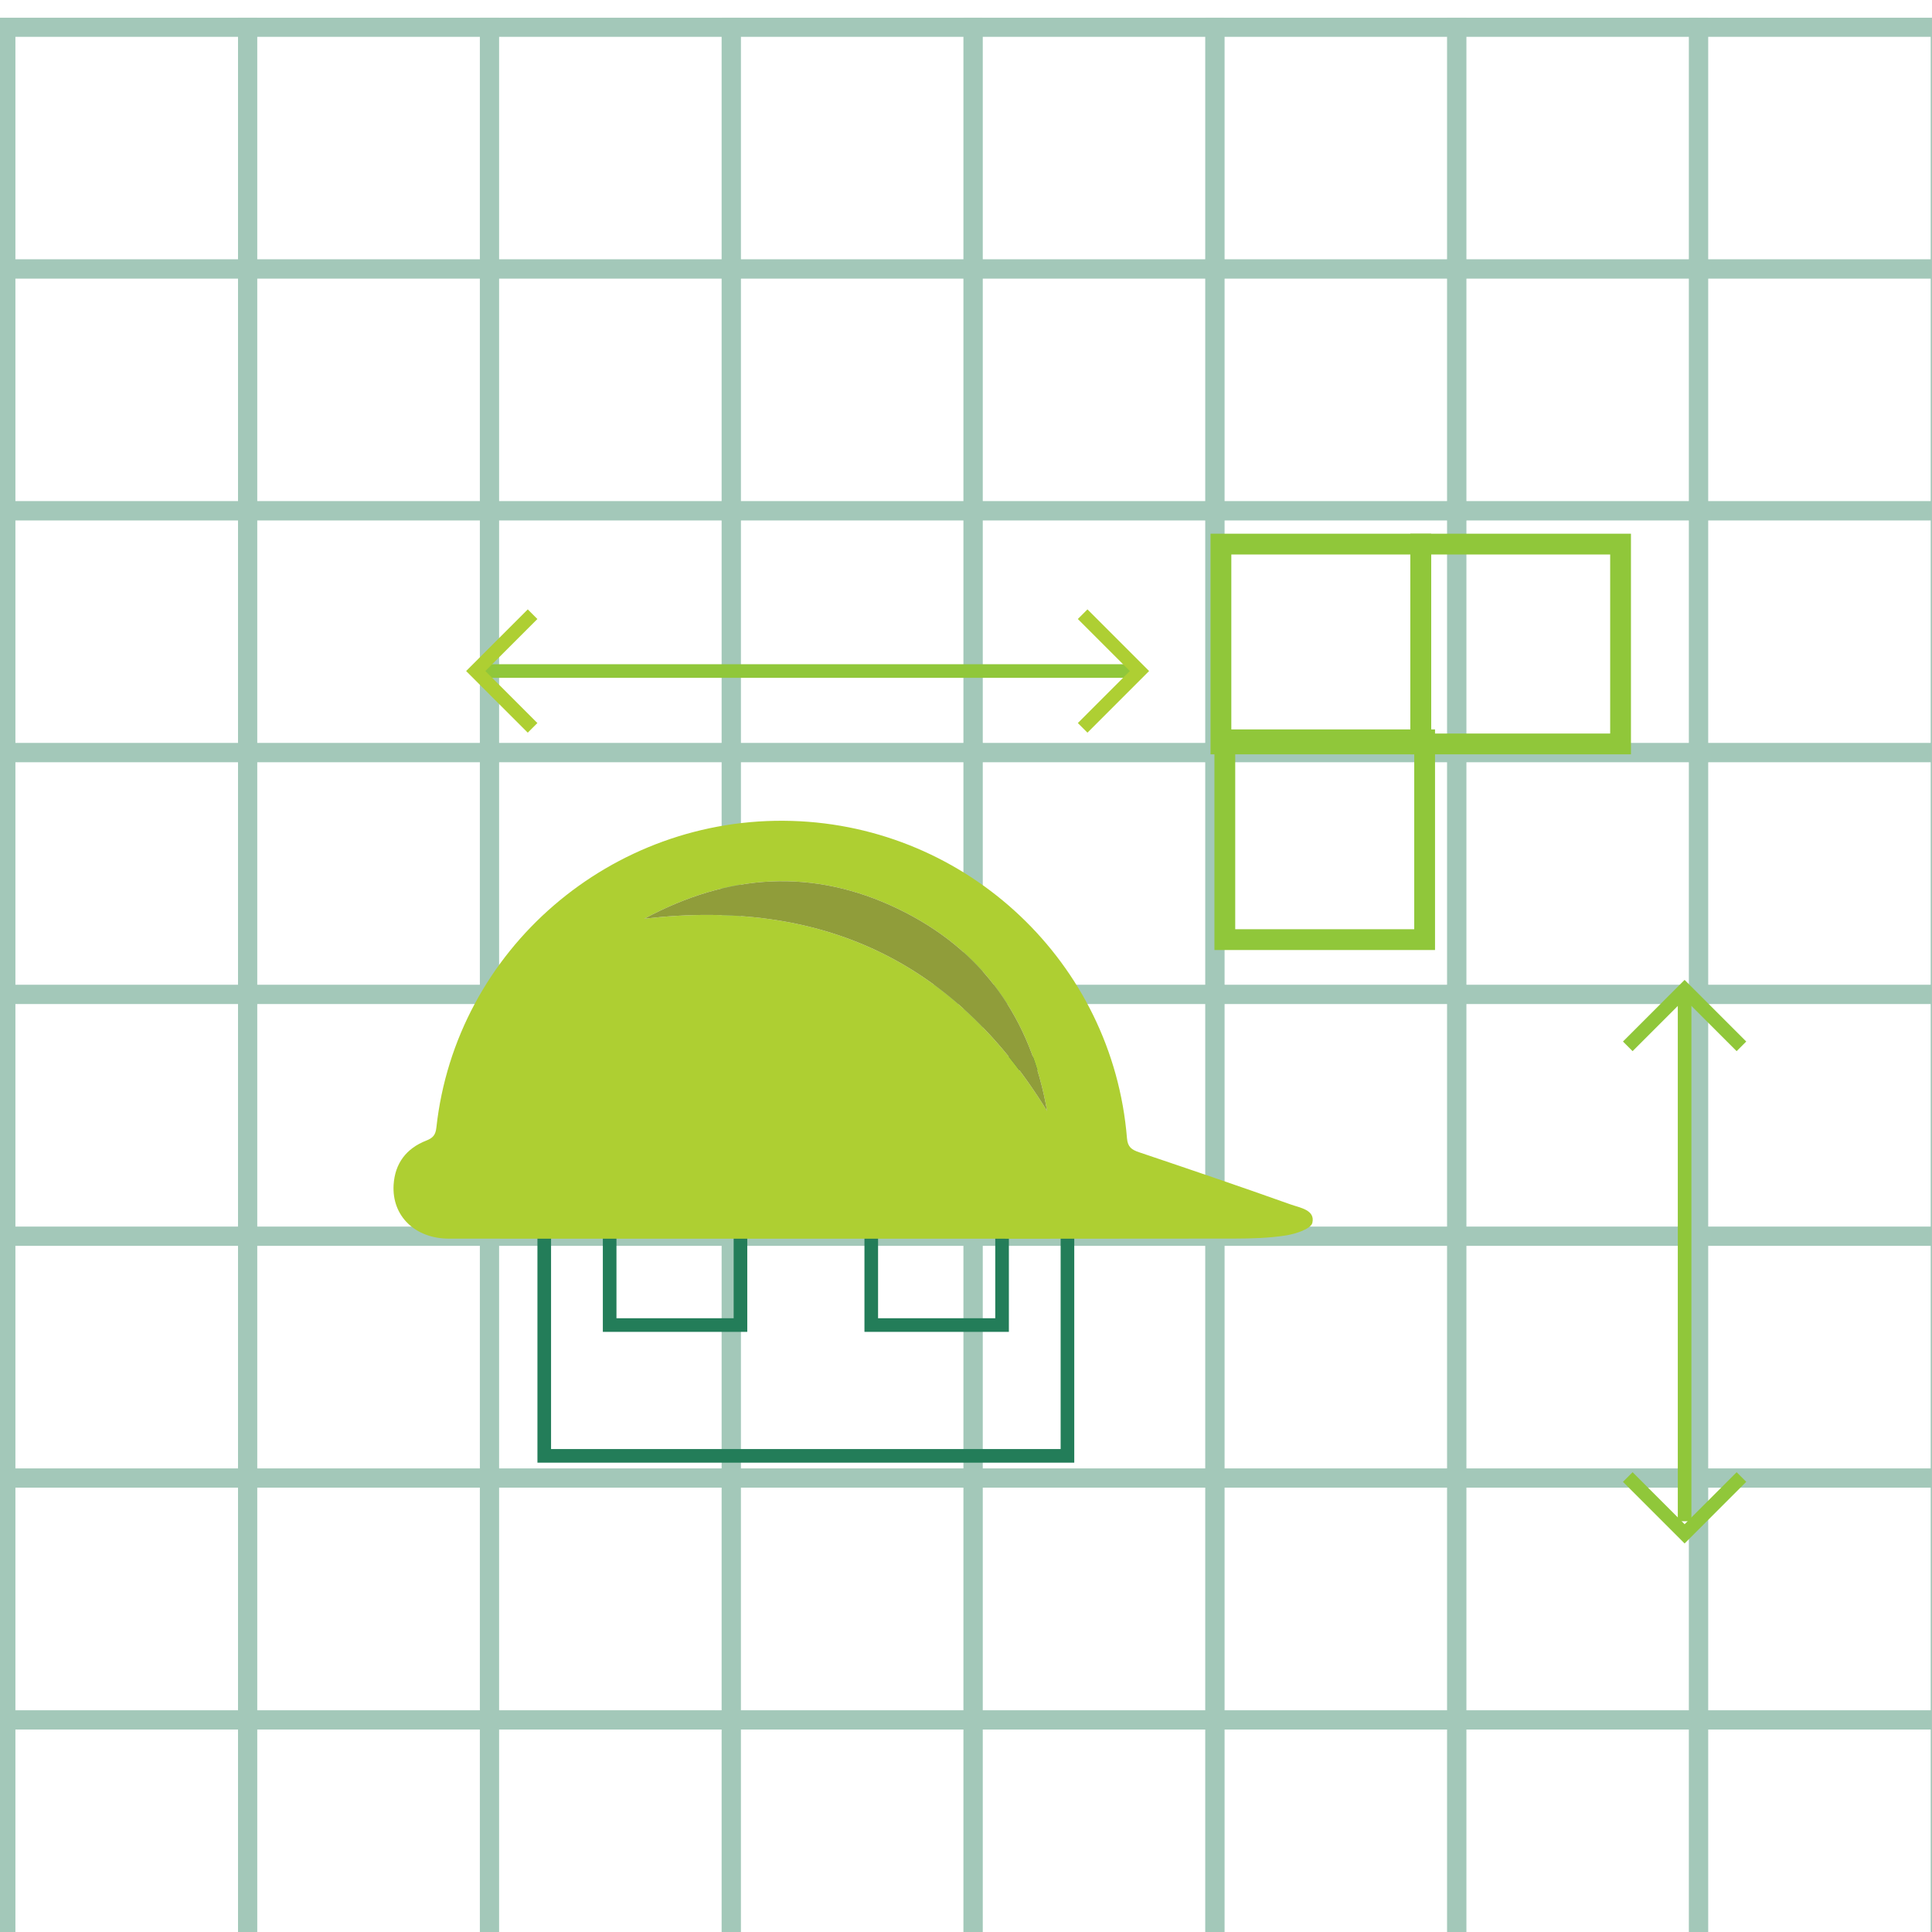
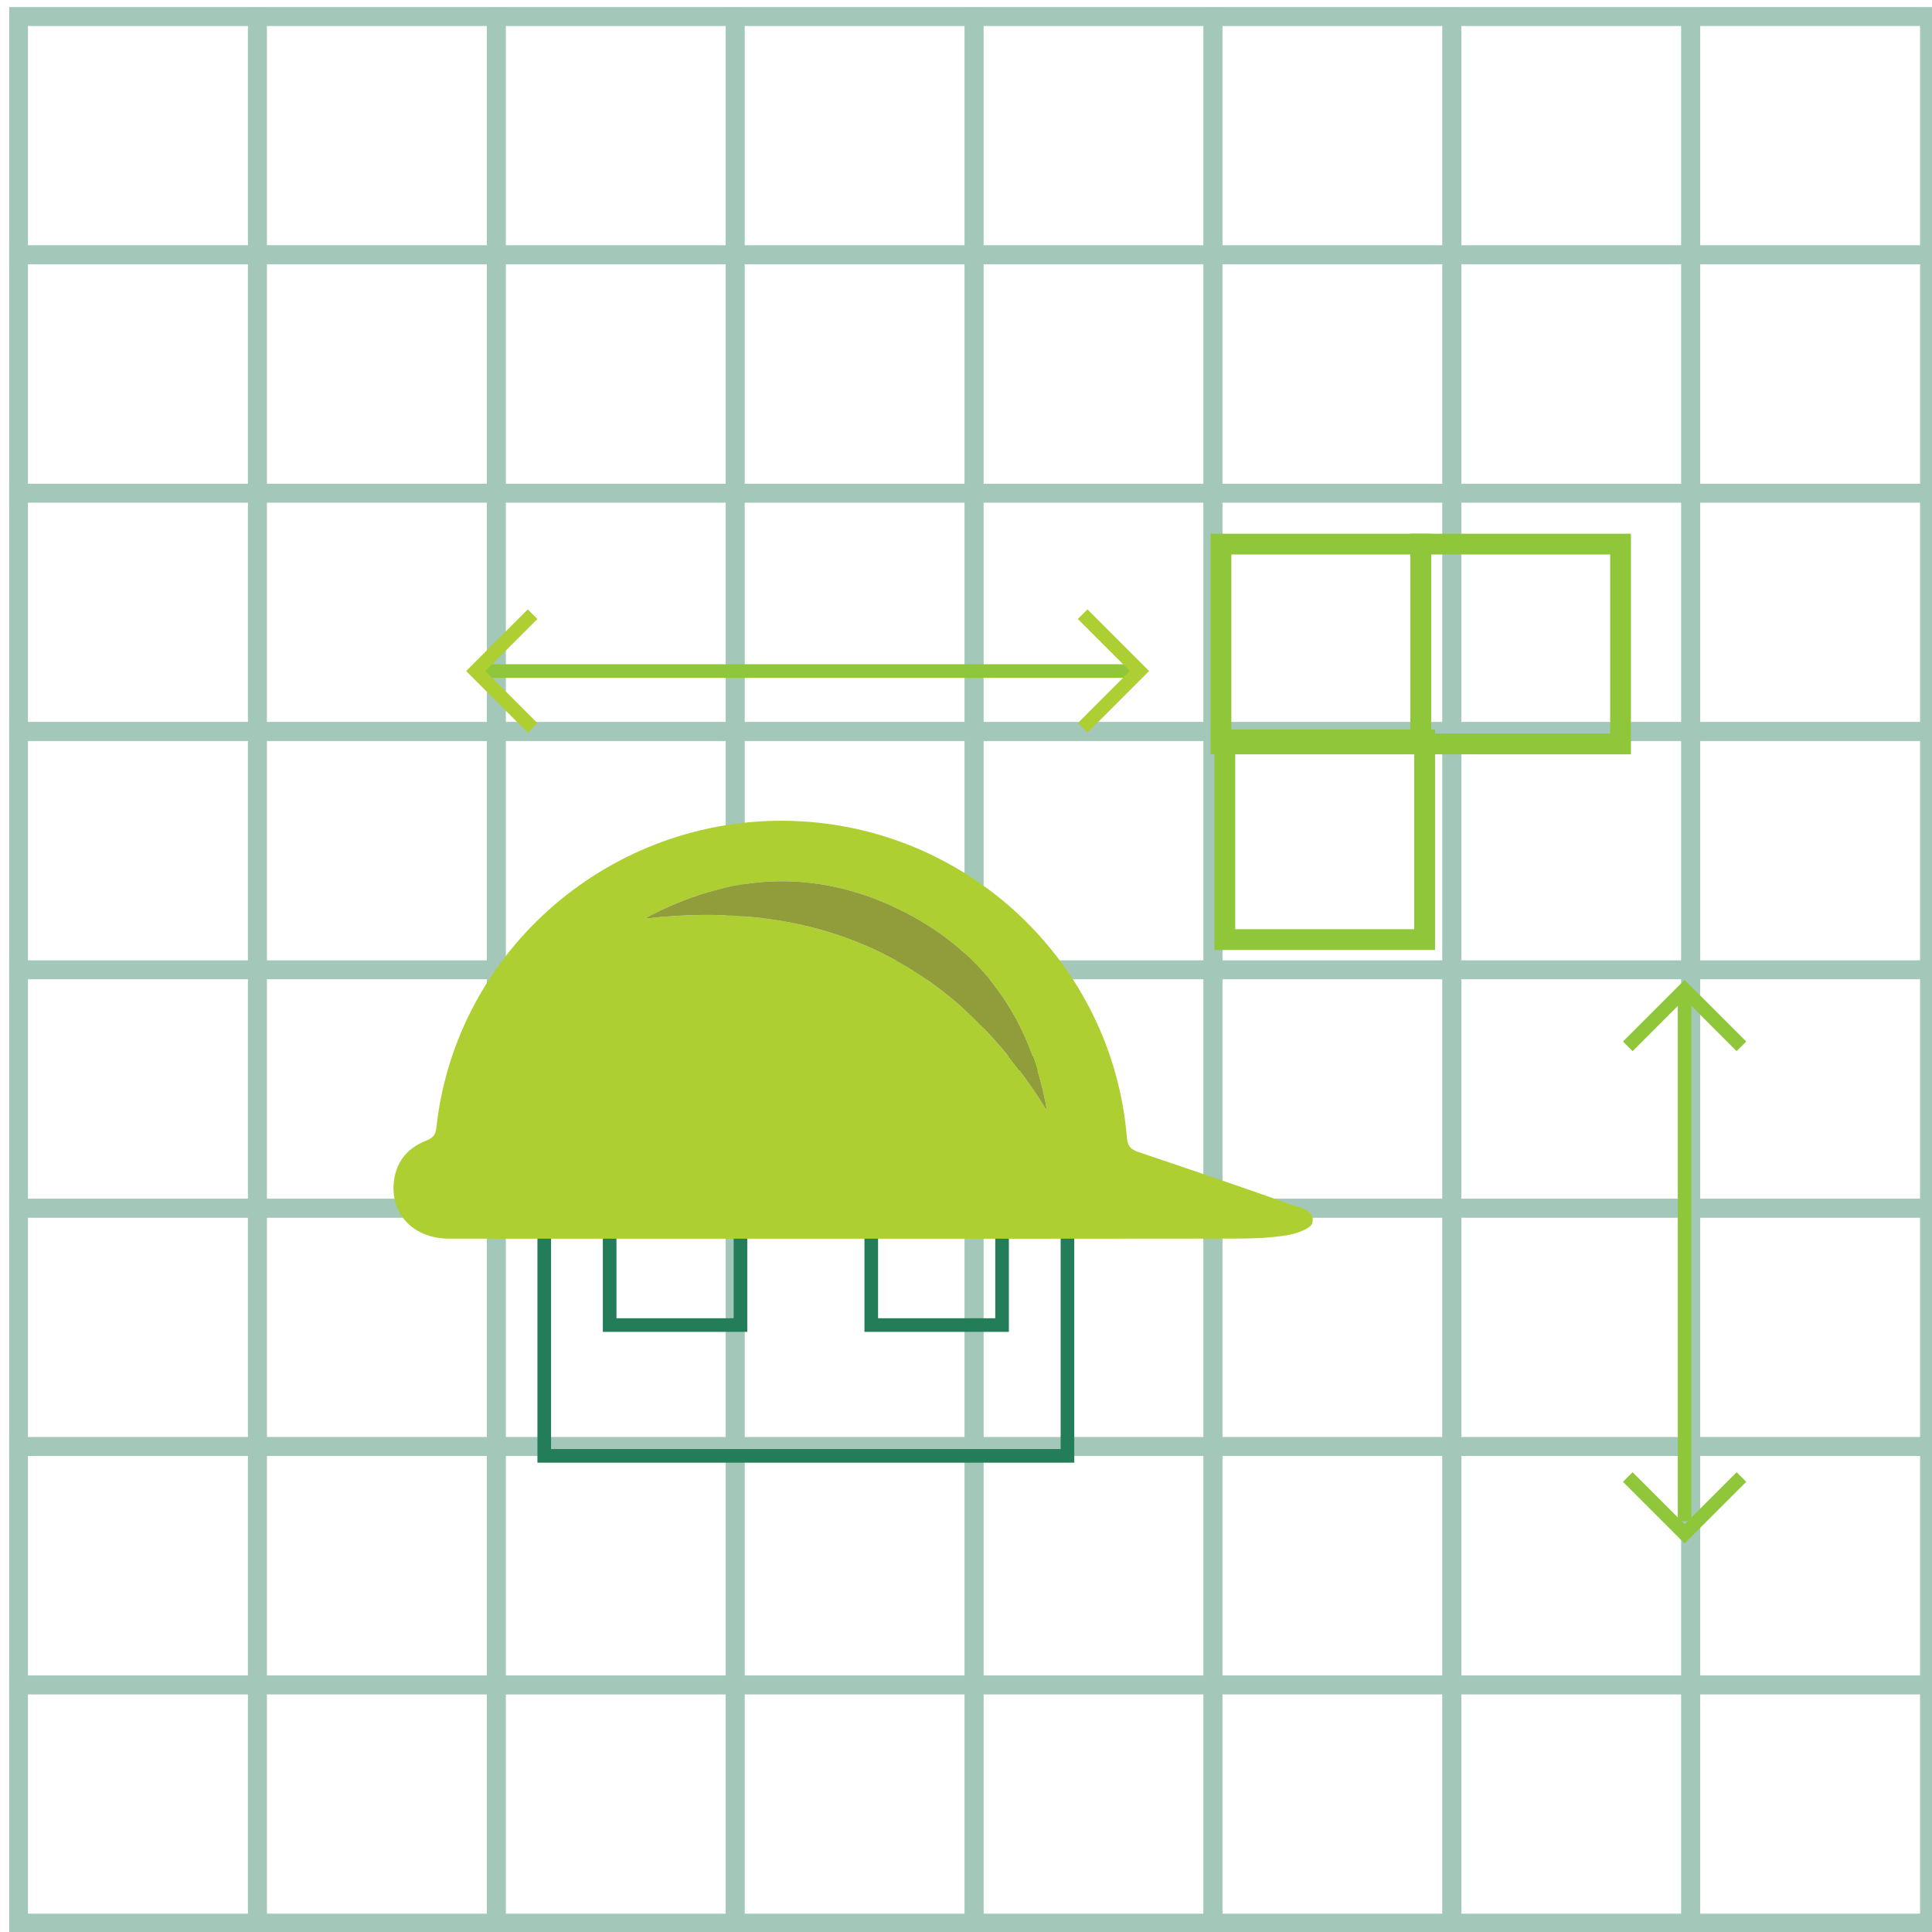
<svg xmlns="http://www.w3.org/2000/svg" id="svg2" version="1.1" xml:space="preserve" width="300" height="300" viewBox="0 0 300 300">
  <defs id="defs6">
    <clipPath clipPathUnits="userSpaceOnUse" id="clipPath16">
      <path d="m 70.265,283.497 c 0,-115.092 93.299,-208.388 208.389,-208.388 l 0,0 c 115.089,0 208.389,93.296 208.389,208.388 l 0,0 c 0,115.09 -93.3,208.389 -208.389,208.39 l 0,0 c -115.09,0 -208.389,-93.3 -208.389,-208.39" id="path18" />
    </clipPath>
    <clipPath clipPathUnits="userSpaceOnUse" id="clipPath24">
      <path d="m -12.362,482.162 613.911,0 0,-410.604 -613.911,0 0,410.604 z" id="path26" />
    </clipPath>
    <clipPath clipPathUnits="userSpaceOnUse" id="clipPath278">
      <path d="m 0,566.93 566.93,0 L 566.93,0 0,0 0,566.93 Z" id="path280" />
    </clipPath>
    <clipPath clipPathUnits="userSpaceOnUse" id="clipPath5626">
      <rect style="opacity:0.235;fill:#aecf32;fill-opacity:1;stroke:#90c73a;stroke-width:2.027;stroke-miterlimit:4;stroke-dasharray:none;stroke-opacity:1" id="rect5628" width="412.989" height="428.78" x="-15.669" y="-488.037" transform="scale(1,-1)" />
    </clipPath>
  </defs>
  <g id="g10" transform="matrix(1.25,0,0,-1.25,0,300)">
-     <g id="g28" transform="matrix(0.5910661,0,0,0.5910661,6.835187,-47.17666)" clip-path="url(#clipPath5626)">
+     <g id="g28" transform="matrix(0.5838671,0,0,0.5825559,8.34619,-41.76319)" clip-path="url(#clipPath5626)">
      <g style="opacity:0.42" id="g30" clip-path="url(#clipPath24)">
        <g id="g32" transform="translate(599.5488,73.5576)">
          <path id="path34" style="fill:none;stroke:#237d59;stroke-width:4;stroke-linecap:butt;stroke-linejoin:miter;stroke-miterlimit:10;stroke-dasharray:none;stroke-opacity:1" d="m 0,0 -609.911,0 0,406.604 L 0,406.604 0,0 Z" />
        </g>
        <path id="path36" style="fill:none;stroke:#237d59;stroke-width:4;stroke-linecap:butt;stroke-linejoin:miter;stroke-miterlimit:10;stroke-dasharray:none;stroke-opacity:1" d="m 40.468,429.336 -50.83,0 0,50.826 50.83,0 0,-50.826 z" />
        <path id="path38" style="fill:none;stroke:#237d59;stroke-width:4;stroke-linecap:butt;stroke-linejoin:miter;stroke-miterlimit:10;stroke-dasharray:none;stroke-opacity:1" d="m 40.468,378.51 -50.83,0 0,50.827 50.83,0 0,-50.827 z" />
        <path id="path40" style="fill:none;stroke:#237d59;stroke-width:4;stroke-linecap:butt;stroke-linejoin:miter;stroke-miterlimit:10;stroke-dasharray:none;stroke-opacity:1" d="m 40.468,327.687 -50.83,0 0,50.823 50.83,0 0,-50.823 z" />
        <path id="path42" style="fill:none;stroke:#237d59;stroke-width:4;stroke-linecap:butt;stroke-linejoin:miter;stroke-miterlimit:10;stroke-dasharray:none;stroke-opacity:1" d="m 40.468,276.861 -50.83,0 0,50.826 50.83,0 0,-50.826 z" />
        <path id="path44" style="fill:none;stroke:#237d59;stroke-width:4;stroke-linecap:butt;stroke-linejoin:miter;stroke-miterlimit:10;stroke-dasharray:none;stroke-opacity:1" d="m 40.468,226.034 -50.83,0 0,50.827 50.83,0 0,-50.827 z" />
        <path id="path46" style="fill:none;stroke:#237d59;stroke-width:4;stroke-linecap:butt;stroke-linejoin:miter;stroke-miterlimit:10;stroke-dasharray:none;stroke-opacity:1" d="m 40.468,175.209 -50.83,0 0,50.825 50.83,0 0,-50.825 z" />
        <path id="path48" style="fill:none;stroke:#237d59;stroke-width:4;stroke-linecap:butt;stroke-linejoin:miter;stroke-miterlimit:10;stroke-dasharray:none;stroke-opacity:1" d="m 40.468,124.383 -50.83,0 0,50.826 50.83,0 0,-50.826 z" />
        <path id="path50" style="fill:none;stroke:#237d59;stroke-width:4;stroke-linecap:butt;stroke-linejoin:miter;stroke-miterlimit:10;stroke-dasharray:none;stroke-opacity:1" d="m 40.468,73.558 -50.83,0 0,50.825 50.83,0 0,-50.825 z" />
        <path id="path52" style="fill:none;stroke:#237d59;stroke-width:4;stroke-linecap:butt;stroke-linejoin:miter;stroke-miterlimit:10;stroke-dasharray:none;stroke-opacity:1" d="m 91.293,429.336 -50.825,0 0,50.826 50.825,0 0,-50.826 z" />
        <path id="path54" style="fill:none;stroke:#237d59;stroke-width:4;stroke-linecap:butt;stroke-linejoin:miter;stroke-miterlimit:10;stroke-dasharray:none;stroke-opacity:1" d="m 142.116,429.336 -50.823,0 0,50.826 50.823,0 0,-50.826 z" />
        <path id="path56" style="fill:none;stroke:#237d59;stroke-width:4;stroke-linecap:butt;stroke-linejoin:miter;stroke-miterlimit:10;stroke-dasharray:none;stroke-opacity:1" d="m 192.942,429.336 -50.826,0 0,50.826 50.826,0 0,-50.826 z" />
        <path id="path58" style="fill:none;stroke:#237d59;stroke-width:4;stroke-linecap:butt;stroke-linejoin:miter;stroke-miterlimit:10;stroke-dasharray:none;stroke-opacity:1" d="m 243.767,429.336 -50.824,0 0,50.826 50.824,0 0,-50.826 z" />
        <path id="path60" style="fill:none;stroke:#237d59;stroke-width:4;stroke-linecap:butt;stroke-linejoin:miter;stroke-miterlimit:10;stroke-dasharray:none;stroke-opacity:1" d="m 294.596,429.336 -50.829,0 0,50.826 50.829,0 0,-50.826 z" />
        <g id="g62" transform="translate(345.4189,480.1616)">
          <path id="path64" style="fill:none;stroke:#237d59;stroke-width:4;stroke-linecap:butt;stroke-linejoin:miter;stroke-miterlimit:10;stroke-dasharray:none;stroke-opacity:1" d="m 0,0 0,-50.825 -50.823,0 0,50.825 L 0,0 Z" />
        </g>
        <path id="path66" style="fill:none;stroke:#237d59;stroke-width:4;stroke-linecap:butt;stroke-linejoin:miter;stroke-miterlimit:10;stroke-dasharray:none;stroke-opacity:1" d="m 396.247,429.336 -50.828,0 0,50.825 50.828,0 0,-50.825 z" />
        <path id="path68" style="fill:none;stroke:#237d59;stroke-width:4;stroke-linecap:butt;stroke-linejoin:miter;stroke-miterlimit:10;stroke-dasharray:none;stroke-opacity:1" d="m 447.074,429.336 -50.827,0 0,50.825 50.827,0 0,-50.825 z" />
        <path id="path70" style="fill:none;stroke:#237d59;stroke-width:4;stroke-linecap:butt;stroke-linejoin:miter;stroke-miterlimit:10;stroke-dasharray:none;stroke-opacity:1" d="m 497.896,429.336 -50.821,0 0,50.825 50.821,0 0,-50.825 z" />
        <path id="path72" style="fill:none;stroke:#237d59;stroke-width:4;stroke-linecap:butt;stroke-linejoin:miter;stroke-miterlimit:10;stroke-dasharray:none;stroke-opacity:1" d="m 548.729,429.336 -50.833,0 0,50.825 50.833,0 0,-50.825 z" />
        <path id="path74" style="fill:none;stroke:#237d59;stroke-width:4;stroke-linecap:butt;stroke-linejoin:miter;stroke-miterlimit:10;stroke-dasharray:none;stroke-opacity:1" d="m 599.549,429.336 -50.82,0 0,50.825 50.82,0 0,-50.825 z" />
        <path id="path76" style="fill:none;stroke:#237d59;stroke-width:4;stroke-linecap:butt;stroke-linejoin:miter;stroke-miterlimit:10;stroke-dasharray:none;stroke-opacity:1" d="m 91.293,378.51 -50.825,0 0,50.827 50.825,0 0,-50.827 z" />
        <g id="g78" transform="translate(142.1162,429.3364)">
          <path id="path80" style="fill:none;stroke:#237d59;stroke-width:4;stroke-linecap:butt;stroke-linejoin:miter;stroke-miterlimit:10;stroke-dasharray:none;stroke-opacity:1" d="m 0,0 0,-50.827 -50.823,0 0,50.827 L 0,0 Z" />
        </g>
        <path id="path82" style="fill:none;stroke:#237d59;stroke-width:4;stroke-linecap:butt;stroke-linejoin:miter;stroke-miterlimit:10;stroke-dasharray:none;stroke-opacity:1" d="m 192.942,378.509 -50.826,0 0,50.827 50.826,0 0,-50.827 z" />
        <path id="path84" style="fill:none;stroke:#237d59;stroke-width:4;stroke-linecap:butt;stroke-linejoin:miter;stroke-miterlimit:10;stroke-dasharray:none;stroke-opacity:1" d="m 243.767,378.509 -50.824,0 0,50.827 50.824,0 0,-50.827 z" />
        <path id="path86" style="fill:none;stroke:#237d59;stroke-width:4;stroke-linecap:butt;stroke-linejoin:miter;stroke-miterlimit:10;stroke-dasharray:none;stroke-opacity:1" d="m 294.596,378.509 -50.829,0 0,50.827 50.829,0 0,-50.827 z" />
        <path id="path88" style="fill:none;stroke:#237d59;stroke-width:4;stroke-linecap:butt;stroke-linejoin:miter;stroke-miterlimit:10;stroke-dasharray:none;stroke-opacity:1" d="m 345.419,378.509 -50.823,0 0,50.827 50.823,0 0,-50.827 z" />
        <path id="path90" style="fill:none;stroke:#237d59;stroke-width:4;stroke-linecap:butt;stroke-linejoin:miter;stroke-miterlimit:10;stroke-dasharray:none;stroke-opacity:1" d="m 396.247,378.509 -50.828,0 0,50.827 50.828,0 0,-50.827 z" />
        <path id="path92" style="fill:none;stroke:#237d59;stroke-width:4;stroke-linecap:butt;stroke-linejoin:miter;stroke-miterlimit:10;stroke-dasharray:none;stroke-opacity:1" d="m 447.074,378.509 -50.827,0 0,50.827 50.827,0 0,-50.827 z" />
        <path id="path94" style="fill:none;stroke:#237d59;stroke-width:4;stroke-linecap:butt;stroke-linejoin:miter;stroke-miterlimit:10;stroke-dasharray:none;stroke-opacity:1" d="m 497.896,378.509 -50.821,0 0,50.827 50.821,0 0,-50.827 z" />
        <path id="path96" style="fill:none;stroke:#237d59;stroke-width:4;stroke-linecap:butt;stroke-linejoin:miter;stroke-miterlimit:10;stroke-dasharray:none;stroke-opacity:1" d="m 548.729,378.509 -50.833,0 0,50.827 50.833,0 0,-50.827 z" />
        <path id="path98" style="fill:none;stroke:#237d59;stroke-width:4;stroke-linecap:butt;stroke-linejoin:miter;stroke-miterlimit:10;stroke-dasharray:none;stroke-opacity:1" d="m 599.549,378.509 -50.82,0 0,50.827 50.82,0 0,-50.827 z" />
        <path id="path100" style="fill:none;stroke:#237d59;stroke-width:4;stroke-linecap:butt;stroke-linejoin:miter;stroke-miterlimit:10;stroke-dasharray:none;stroke-opacity:1" d="m 91.293,327.687 -50.825,0 0,50.823 50.825,0 0,-50.823 z" />
        <g id="g102" transform="translate(142.1162,378.5093)">
          <path id="path104" style="fill:none;stroke:#237d59;stroke-width:4;stroke-linecap:butt;stroke-linejoin:miter;stroke-miterlimit:10;stroke-dasharray:none;stroke-opacity:1" d="m 0,0 0,-50.822 -50.823,0 0,50.822 L 0,0 Z" />
        </g>
        <path id="path106" style="fill:none;stroke:#237d59;stroke-width:4;stroke-linecap:butt;stroke-linejoin:miter;stroke-miterlimit:10;stroke-dasharray:none;stroke-opacity:1" d="m 192.942,327.687 -50.826,0 0,50.822 50.826,0 0,-50.822 z" />
        <path id="path108" style="fill:none;stroke:#237d59;stroke-width:4;stroke-linecap:butt;stroke-linejoin:miter;stroke-miterlimit:10;stroke-dasharray:none;stroke-opacity:1" d="m 243.767,327.687 -50.824,0 0,50.822 50.824,0 0,-50.822 z" />
        <path id="path110" style="fill:none;stroke:#237d59;stroke-width:4;stroke-linecap:butt;stroke-linejoin:miter;stroke-miterlimit:10;stroke-dasharray:none;stroke-opacity:1" d="m 294.596,327.687 -50.829,0 0,50.822 50.829,0 0,-50.822 z" />
        <path id="path112" style="fill:none;stroke:#237d59;stroke-width:4;stroke-linecap:butt;stroke-linejoin:miter;stroke-miterlimit:10;stroke-dasharray:none;stroke-opacity:1" d="m 345.419,327.687 -50.823,0 0,50.822 50.823,0 0,-50.822 z" />
        <path id="path114" style="fill:none;stroke:#237d59;stroke-width:4;stroke-linecap:butt;stroke-linejoin:miter;stroke-miterlimit:10;stroke-dasharray:none;stroke-opacity:1" d="m 396.247,327.687 -50.828,0 0,50.822 50.828,0 0,-50.822 z" />
        <path id="path116" style="fill:none;stroke:#237d59;stroke-width:4;stroke-linecap:butt;stroke-linejoin:miter;stroke-miterlimit:10;stroke-dasharray:none;stroke-opacity:1" d="m 447.074,327.687 -50.827,0 0,50.822 50.827,0 0,-50.822 z" />
        <path id="path118" style="fill:none;stroke:#237d59;stroke-width:4;stroke-linecap:butt;stroke-linejoin:miter;stroke-miterlimit:10;stroke-dasharray:none;stroke-opacity:1" d="m 497.896,327.687 -50.821,0 0,50.822 50.821,0 0,-50.822 z" />
        <path id="path120" style="fill:none;stroke:#237d59;stroke-width:4;stroke-linecap:butt;stroke-linejoin:miter;stroke-miterlimit:10;stroke-dasharray:none;stroke-opacity:1" d="m 548.729,327.687 -50.833,0 0,50.822 50.833,0 0,-50.822 z" />
        <path id="path122" style="fill:none;stroke:#237d59;stroke-width:4;stroke-linecap:butt;stroke-linejoin:miter;stroke-miterlimit:10;stroke-dasharray:none;stroke-opacity:1" d="m 599.549,327.687 -50.82,0 0,50.822 50.82,0 0,-50.822 z" />
        <path id="path124" style="fill:none;stroke:#237d59;stroke-width:4;stroke-linecap:butt;stroke-linejoin:miter;stroke-miterlimit:10;stroke-dasharray:none;stroke-opacity:1" d="m 91.293,276.861 -50.825,0 0,50.826 50.825,0 0,-50.826 z" />
        <path id="path126" style="fill:none;stroke:#237d59;stroke-width:4;stroke-linecap:butt;stroke-linejoin:miter;stroke-miterlimit:10;stroke-dasharray:none;stroke-opacity:1" d="m 142.116,276.861 -50.823,0 0,50.826 50.823,0 0,-50.826 z" />
        <path id="path128" style="fill:none;stroke:#237d59;stroke-width:4;stroke-linecap:butt;stroke-linejoin:miter;stroke-miterlimit:10;stroke-dasharray:none;stroke-opacity:1" d="m 192.942,276.861 -50.826,0 0,50.826 50.826,0 0,-50.826 z" />
        <path id="path130" style="fill:none;stroke:#237d59;stroke-width:4;stroke-linecap:butt;stroke-linejoin:miter;stroke-miterlimit:10;stroke-dasharray:none;stroke-opacity:1" d="m 243.767,276.861 -50.824,0 0,50.826 50.824,0 0,-50.826 z" />
        <path id="path132" style="fill:none;stroke:#237d59;stroke-width:4;stroke-linecap:butt;stroke-linejoin:miter;stroke-miterlimit:10;stroke-dasharray:none;stroke-opacity:1" d="m 294.596,276.861 -50.829,0 0,50.826 50.829,0 0,-50.826 z" />
        <path id="path134" style="fill:none;stroke:#237d59;stroke-width:4;stroke-linecap:butt;stroke-linejoin:miter;stroke-miterlimit:10;stroke-dasharray:none;stroke-opacity:1" d="m 345.419,276.861 -50.823,0 0,50.826 50.823,0 0,-50.826 z" />
        <path id="path136" style="fill:none;stroke:#237d59;stroke-width:4;stroke-linecap:butt;stroke-linejoin:miter;stroke-miterlimit:10;stroke-dasharray:none;stroke-opacity:1" d="m 396.247,276.861 -50.828,0 0,50.826 50.828,0 0,-50.826 z" />
        <path id="path138" style="fill:none;stroke:#237d59;stroke-width:4;stroke-linecap:butt;stroke-linejoin:miter;stroke-miterlimit:10;stroke-dasharray:none;stroke-opacity:1" d="m 447.074,276.861 -50.827,0 0,50.826 50.827,0 0,-50.826 z" />
        <path id="path140" style="fill:none;stroke:#237d59;stroke-width:4;stroke-linecap:butt;stroke-linejoin:miter;stroke-miterlimit:10;stroke-dasharray:none;stroke-opacity:1" d="m 497.896,276.861 -50.821,0 0,50.826 50.821,0 0,-50.826 z" />
        <path id="path142" style="fill:none;stroke:#237d59;stroke-width:4;stroke-linecap:butt;stroke-linejoin:miter;stroke-miterlimit:10;stroke-dasharray:none;stroke-opacity:1" d="m 548.729,276.861 -50.833,0 0,50.826 50.833,0 0,-50.826 z" />
        <path id="path144" style="fill:none;stroke:#237d59;stroke-width:4;stroke-linecap:butt;stroke-linejoin:miter;stroke-miterlimit:10;stroke-dasharray:none;stroke-opacity:1" d="m 599.549,276.861 -50.82,0 0,50.826 50.82,0 0,-50.826 z" />
        <path id="path146" style="fill:none;stroke:#237d59;stroke-width:4;stroke-linecap:butt;stroke-linejoin:miter;stroke-miterlimit:10;stroke-dasharray:none;stroke-opacity:1" d="m 91.293,226.034 -50.825,0 0,50.827 50.825,0 0,-50.827 z" />
        <path id="path148" style="fill:none;stroke:#237d59;stroke-width:4;stroke-linecap:butt;stroke-linejoin:miter;stroke-miterlimit:10;stroke-dasharray:none;stroke-opacity:1" d="m 142.116,226.034 -50.823,0 0,50.827 50.823,0 0,-50.827 z" />
        <path id="path150" style="fill:none;stroke:#237d59;stroke-width:4;stroke-linecap:butt;stroke-linejoin:miter;stroke-miterlimit:10;stroke-dasharray:none;stroke-opacity:1" d="m 192.942,226.034 -50.826,0 0,50.827 50.826,0 0,-50.827 z" />
        <path id="path152" style="fill:none;stroke:#237d59;stroke-width:4;stroke-linecap:butt;stroke-linejoin:miter;stroke-miterlimit:10;stroke-dasharray:none;stroke-opacity:1" d="m 243.767,226.034 -50.824,0 0,50.827 50.824,0 0,-50.827 z" />
        <path id="path154" style="fill:none;stroke:#237d59;stroke-width:4;stroke-linecap:butt;stroke-linejoin:miter;stroke-miterlimit:10;stroke-dasharray:none;stroke-opacity:1" d="m 294.596,226.034 -50.829,0 0,50.827 50.829,0 0,-50.827 z" />
        <path id="path156" style="fill:none;stroke:#237d59;stroke-width:4;stroke-linecap:butt;stroke-linejoin:miter;stroke-miterlimit:10;stroke-dasharray:none;stroke-opacity:1" d="m 345.419,226.034 -50.823,0 0,50.827 50.823,0 0,-50.827 z" />
        <path id="path158" style="fill:none;stroke:#237d59;stroke-width:4;stroke-linecap:butt;stroke-linejoin:miter;stroke-miterlimit:10;stroke-dasharray:none;stroke-opacity:1" d="m 396.247,226.034 -50.828,0 0,50.827 50.828,0 0,-50.827 z" />
        <path id="path160" style="fill:none;stroke:#237d59;stroke-width:4;stroke-linecap:butt;stroke-linejoin:miter;stroke-miterlimit:10;stroke-dasharray:none;stroke-opacity:1" d="m 447.074,226.034 -50.827,0 0,50.827 50.827,0 0,-50.827 z" />
        <path id="path162" style="fill:none;stroke:#237d59;stroke-width:4;stroke-linecap:butt;stroke-linejoin:miter;stroke-miterlimit:10;stroke-dasharray:none;stroke-opacity:1" d="m 497.896,226.034 -50.821,0 0,50.827 50.821,0 0,-50.827 z" />
        <path id="path164" style="fill:none;stroke:#237d59;stroke-width:4;stroke-linecap:butt;stroke-linejoin:miter;stroke-miterlimit:10;stroke-dasharray:none;stroke-opacity:1" d="m 548.729,226.034 -50.833,0 0,50.827 50.833,0 0,-50.827 z" />
        <path id="path166" style="fill:none;stroke:#237d59;stroke-width:4;stroke-linecap:butt;stroke-linejoin:miter;stroke-miterlimit:10;stroke-dasharray:none;stroke-opacity:1" d="m 599.549,226.034 -50.82,0 0,50.827 50.82,0 0,-50.827 z" />
        <path id="path168" style="fill:none;stroke:#237d59;stroke-width:4;stroke-linecap:butt;stroke-linejoin:miter;stroke-miterlimit:10;stroke-dasharray:none;stroke-opacity:1" d="m 91.293,175.209 -50.825,0 0,50.825 50.825,0 0,-50.825 z" />
        <path id="path170" style="fill:none;stroke:#237d59;stroke-width:4;stroke-linecap:butt;stroke-linejoin:miter;stroke-miterlimit:10;stroke-dasharray:none;stroke-opacity:1" d="m 142.116,175.209 -50.823,0 0,50.825 50.823,0 0,-50.825 z" />
        <path id="path172" style="fill:none;stroke:#237d59;stroke-width:4;stroke-linecap:butt;stroke-linejoin:miter;stroke-miterlimit:10;stroke-dasharray:none;stroke-opacity:1" d="m 192.942,175.209 -50.826,0 0,50.825 50.826,0 0,-50.825 z" />
        <path id="path174" style="fill:none;stroke:#237d59;stroke-width:4;stroke-linecap:butt;stroke-linejoin:miter;stroke-miterlimit:10;stroke-dasharray:none;stroke-opacity:1" d="m 243.767,175.209 -50.824,0 0,50.825 50.824,0 0,-50.825 z" />
        <path id="path176" style="fill:none;stroke:#237d59;stroke-width:4;stroke-linecap:butt;stroke-linejoin:miter;stroke-miterlimit:10;stroke-dasharray:none;stroke-opacity:1" d="m 294.596,175.209 -50.829,0 0,50.825 50.829,0 0,-50.825 z" />
        <path id="path178" style="fill:none;stroke:#237d59;stroke-width:4;stroke-linecap:butt;stroke-linejoin:miter;stroke-miterlimit:10;stroke-dasharray:none;stroke-opacity:1" d="m 345.419,175.209 -50.823,0 0,50.825 50.823,0 0,-50.825 z" />
        <path id="path180" style="fill:none;stroke:#237d59;stroke-width:4;stroke-linecap:butt;stroke-linejoin:miter;stroke-miterlimit:10;stroke-dasharray:none;stroke-opacity:1" d="m 396.247,175.209 -50.828,0 0,50.825 50.828,0 0,-50.825 z" />
        <path id="path182" style="fill:none;stroke:#237d59;stroke-width:4;stroke-linecap:butt;stroke-linejoin:miter;stroke-miterlimit:10;stroke-dasharray:none;stroke-opacity:1" d="m 447.074,175.209 -50.827,0 0,50.825 50.827,0 0,-50.825 z" />
        <path id="path184" style="fill:none;stroke:#237d59;stroke-width:4;stroke-linecap:butt;stroke-linejoin:miter;stroke-miterlimit:10;stroke-dasharray:none;stroke-opacity:1" d="m 497.896,175.209 -50.821,0 0,50.825 50.821,0 0,-50.825 z" />
        <path id="path186" style="fill:none;stroke:#237d59;stroke-width:4;stroke-linecap:butt;stroke-linejoin:miter;stroke-miterlimit:10;stroke-dasharray:none;stroke-opacity:1" d="m 548.729,175.209 -50.833,0 0,50.825 50.833,0 0,-50.825 z" />
        <path id="path188" style="fill:none;stroke:#237d59;stroke-width:4;stroke-linecap:butt;stroke-linejoin:miter;stroke-miterlimit:10;stroke-dasharray:none;stroke-opacity:1" d="m 599.549,175.209 -50.82,0 0,50.825 50.82,0 0,-50.825 z" />
        <path id="path190" style="fill:none;stroke:#237d59;stroke-width:4;stroke-linecap:butt;stroke-linejoin:miter;stroke-miterlimit:10;stroke-dasharray:none;stroke-opacity:1" d="m 91.293,124.383 -50.825,0 0,50.826 50.825,0 0,-50.826 z" />
        <g id="g192" transform="translate(142.1162,175.209)">
          <path id="path194" style="fill:none;stroke:#237d59;stroke-width:4;stroke-linecap:butt;stroke-linejoin:miter;stroke-miterlimit:10;stroke-dasharray:none;stroke-opacity:1" d="m 0,0 0,-50.827 -50.823,10e-4 0,50.826 L 0,0 Z" />
        </g>
        <path id="path196" style="fill:none;stroke:#237d59;stroke-width:4;stroke-linecap:butt;stroke-linejoin:miter;stroke-miterlimit:10;stroke-dasharray:none;stroke-opacity:1" d="m 192.942,124.382 -50.826,0 0,50.827 50.826,0 0,-50.827 z" />
        <path id="path198" style="fill:none;stroke:#237d59;stroke-width:4;stroke-linecap:butt;stroke-linejoin:miter;stroke-miterlimit:10;stroke-dasharray:none;stroke-opacity:1" d="m 243.767,124.382 -50.824,0 0,50.827 50.824,0 0,-50.827 z" />
        <path id="path200" style="fill:none;stroke:#237d59;stroke-width:4;stroke-linecap:butt;stroke-linejoin:miter;stroke-miterlimit:10;stroke-dasharray:none;stroke-opacity:1" d="m 294.596,124.382 -50.829,0 0,50.827 50.829,0 0,-50.827 z" />
        <path id="path202" style="fill:none;stroke:#237d59;stroke-width:4;stroke-linecap:butt;stroke-linejoin:miter;stroke-miterlimit:10;stroke-dasharray:none;stroke-opacity:1" d="m 345.419,124.382 -50.823,0 0,50.827 50.823,0 0,-50.827 z" />
        <path id="path204" style="fill:none;stroke:#237d59;stroke-width:4;stroke-linecap:butt;stroke-linejoin:miter;stroke-miterlimit:10;stroke-dasharray:none;stroke-opacity:1" d="m 396.247,124.382 -50.828,0 0,50.827 50.828,0 0,-50.827 z" />
        <path id="path206" style="fill:none;stroke:#237d59;stroke-width:4;stroke-linecap:butt;stroke-linejoin:miter;stroke-miterlimit:10;stroke-dasharray:none;stroke-opacity:1" d="m 447.074,124.382 -50.827,0 0,50.827 50.827,0 0,-50.827 z" />
        <path id="path208" style="fill:none;stroke:#237d59;stroke-width:4;stroke-linecap:butt;stroke-linejoin:miter;stroke-miterlimit:10;stroke-dasharray:none;stroke-opacity:1" d="m 497.896,124.382 -50.821,0 0,50.827 50.821,0 0,-50.827 z" />
        <path id="path210" style="fill:none;stroke:#237d59;stroke-width:4;stroke-linecap:butt;stroke-linejoin:miter;stroke-miterlimit:10;stroke-dasharray:none;stroke-opacity:1" d="m 548.729,124.382 -50.833,0 0,50.827 50.833,0 0,-50.827 z" />
        <path id="path212" style="fill:none;stroke:#237d59;stroke-width:4;stroke-linecap:butt;stroke-linejoin:miter;stroke-miterlimit:10;stroke-dasharray:none;stroke-opacity:1" d="m 599.549,124.382 -50.82,0 0,50.827 50.82,0 0,-50.827 z" />
        <path id="path214" style="fill:none;stroke:#237d59;stroke-width:4;stroke-linecap:butt;stroke-linejoin:miter;stroke-miterlimit:10;stroke-dasharray:none;stroke-opacity:1" d="m 91.293,73.558 -50.825,0 0,50.825 50.825,0 0,-50.825 z" />
        <g id="g216" transform="translate(142.1162,124.3818)">
          <path id="path218" style="fill:none;stroke:#237d59;stroke-width:4;stroke-linecap:butt;stroke-linejoin:miter;stroke-miterlimit:10;stroke-dasharray:none;stroke-opacity:1" d="m 0,0 0,-50.824 -50.823,0 0,50.825 L 0,0 Z" />
        </g>
        <path id="path220" style="fill:none;stroke:#237d59;stroke-width:4;stroke-linecap:butt;stroke-linejoin:miter;stroke-miterlimit:10;stroke-dasharray:none;stroke-opacity:1" d="m 192.942,73.558 -50.826,0 0,50.824 50.826,0 0,-50.824 z" />
        <path id="path222" style="fill:none;stroke:#237d59;stroke-width:4;stroke-linecap:butt;stroke-linejoin:miter;stroke-miterlimit:10;stroke-dasharray:none;stroke-opacity:1" d="m 243.767,73.558 -50.824,0 0,50.824 50.824,0 0,-50.824 z" />
        <path id="path224" style="fill:none;stroke:#237d59;stroke-width:4;stroke-linecap:butt;stroke-linejoin:miter;stroke-miterlimit:10;stroke-dasharray:none;stroke-opacity:1" d="m 294.596,73.558 -50.829,0 0,50.824 50.829,0 0,-50.824 z" />
        <path id="path226" style="fill:none;stroke:#237d59;stroke-width:4;stroke-linecap:butt;stroke-linejoin:miter;stroke-miterlimit:10;stroke-dasharray:none;stroke-opacity:1" d="m 345.419,73.558 -50.823,0 0,50.824 50.823,0 0,-50.824 z" />
        <path id="path228" style="fill:none;stroke:#237d59;stroke-width:4;stroke-linecap:butt;stroke-linejoin:miter;stroke-miterlimit:10;stroke-dasharray:none;stroke-opacity:1" d="m 396.247,73.558 -50.828,0 0,50.824 50.828,0 0,-50.824 z" />
        <path id="path230" style="fill:none;stroke:#237d59;stroke-width:4;stroke-linecap:butt;stroke-linejoin:miter;stroke-miterlimit:10;stroke-dasharray:none;stroke-opacity:1" d="m 447.074,73.558 -50.827,0 0,50.824 50.827,0 0,-50.824 z" />
        <path id="path232" style="fill:none;stroke:#237d59;stroke-width:4;stroke-linecap:butt;stroke-linejoin:miter;stroke-miterlimit:10;stroke-dasharray:none;stroke-opacity:1" d="m 497.896,73.558 -50.821,0 0,50.824 50.821,0 0,-50.824 z" />
        <path id="path234" style="fill:none;stroke:#237d59;stroke-width:4;stroke-linecap:butt;stroke-linejoin:miter;stroke-miterlimit:10;stroke-dasharray:none;stroke-opacity:1" d="m 548.729,73.558 -50.833,0 0,50.824 50.833,0 0,-50.824 z" />
        <path id="path236" style="fill:none;stroke:#237d59;stroke-width:4;stroke-linecap:butt;stroke-linejoin:miter;stroke-miterlimit:10;stroke-dasharray:none;stroke-opacity:1" d="m 599.549,73.558 -50.82,0 0,50.824 50.82,0 0,-50.824 z" />
      </g>
    </g>
    <g id="g22" transform="matrix(0.4226621,0,0,0.4226621,-0.2723252,-2.818209)" />
    <path d="m 132.603,59.148 -64.995,0 0,48.747 64.995,0 0,-48.747 z" style="fill:none;stroke:#237d59;stroke-width:1.691;stroke-linecap:butt;stroke-linejoin:miter;stroke-miterlimit:10;stroke-dasharray:none;stroke-opacity:1" id="path238" />
    <g id="g240" transform="matrix(0.4226621,0,0,0.4226621,59.48317,156.6428)" style="fill:#aecf32;fill-opacity:1;stroke:#90c73a;stroke-opacity:1">
      <path d="M 0,0 192.224,0" style="fill:#aecf32;fill-opacity:1;stroke:#90c73a;stroke-width:4;stroke-linecap:butt;stroke-linejoin:miter;stroke-miterlimit:10;stroke-dasharray:none;stroke-opacity:1" id="path242" />
    </g>
    <g id="g244" transform="matrix(0.4226621,0,0,0.4226621,209.2681,116.0224)" style="fill:#aecf32;fill-opacity:1;stroke:#90c73a;stroke-opacity:1">
      <path d="M 0,0 0,-153.779" style="fill:#aecf32;fill-opacity:1;stroke:#90c73a;stroke-width:4;stroke-linecap:butt;stroke-linejoin:miter;stroke-miterlimit:10;stroke-dasharray:none;stroke-opacity:1" id="path246" />
    </g>
    <g id="g248" transform="matrix(0.4226621,0,0,0.4226621,134.4908,163.702)" style="stroke:#aecf33;stroke-opacity:1">
      <path d="M 0,0 16.702,-16.702 0,-33.405" style="fill:none;stroke:#aecf33;stroke-width:4;stroke-linecap:butt;stroke-linejoin:miter;stroke-miterlimit:10;stroke-dasharray:none;stroke-opacity:1" id="path250" />
    </g>
    <g id="g252" transform="matrix(0.4226621,0,0,0.4226621,66.1587,163.702)" style="stroke:#aecf32;stroke-opacity:1">
      <path d="M 0,0 -16.702,-16.702 0,-33.406" style="fill:none;stroke:#aecf32;stroke-width:4;stroke-linecap:butt;stroke-linejoin:miter;stroke-miterlimit:10;stroke-dasharray:none;stroke-opacity:1" id="path254" />
    </g>
    <g id="g256" transform="matrix(0.4226621,0,0,0.4226621,216.3275,110.0205)" style="stroke:#90c73a;stroke-opacity:1">
      <path d="M 0,0 -16.702,16.702 -33.405,0" style="fill:none;stroke:#90c73a;stroke-width:4;stroke-linecap:butt;stroke-linejoin:miter;stroke-miterlimit:10;stroke-dasharray:none;stroke-opacity:1" id="path258" />
    </g>
    <g id="g260" transform="matrix(0.4226621,0,0,0.4226621,216.3275,56.51908)" style="stroke:#90c73a;stroke-opacity:1">
      <path d="M 0,0 -16.702,-16.702 -33.405,0" style="fill:none;stroke:#90c73a;stroke-width:4;stroke-linecap:butt;stroke-linejoin:miter;stroke-miterlimit:10;stroke-dasharray:none;stroke-opacity:1" id="path262" />
    </g>
    <path d="m 91.983,75.397 -16.25,0 0,16.249 16.25,0 0,-16.249 z" style="fill:none;stroke:#237d59;stroke-width:1.691;stroke-linecap:butt;stroke-linejoin:miter;stroke-miterlimit:10;stroke-dasharray:none;stroke-opacity:1" id="path264" />
    <path d="m 124.48,75.397 -16.249,0 0,16.249 16.249,0 0,-16.249 z" style="fill:none;stroke:#237d59;stroke-width:1.691;stroke-linecap:butt;stroke-linejoin:miter;stroke-miterlimit:10;stroke-dasharray:none;stroke-opacity:1" id="path266" />
    <g id="g5630" transform="matrix(0.4226621,0,0,0.4226621,-29.71713,-6.879562)">
      <path id="path268" style="fill:none;stroke:#90c73a;stroke-width:6.11;stroke-linecap:butt;stroke-linejoin:miter;stroke-miterlimit:10;stroke-dasharray:none;stroke-opacity:1" d="m 487.874,365.46 -58.725,0 0,58.73 58.725,0 0,-58.73 z" />
      <path id="path270" style="fill:none;stroke:#90c73a;stroke-width:6.11;stroke-linecap:butt;stroke-linejoin:miter;stroke-miterlimit:10;stroke-dasharray:none;stroke-opacity:1" d="m 546.605,365.46 -58.731,0 0,58.73 58.731,0 0,-58.73 z" />
      <path id="path272" style="fill:none;stroke:#90c73a;stroke-width:6.11;stroke-linecap:butt;stroke-linejoin:miter;stroke-miterlimit:10;stroke-dasharray:none;stroke-opacity:1" d="m 489.021,307.944 -58.725,0 0,58.726 58.725,0 0,-58.726 z" />
    </g>
    <g id="g282" transform="matrix(0.4226621,0,0,0.4226621,80.04171,125.8774)" style="fill:#aecf32;fill-opacity:1">
      <path d="M 0,0 C 24.865,13.343 49.658,14.866 74.516,2.918 99.405,-9.047 113.657,-29.432 118.369,-56.521 91.274,-12.439 51.965,6.004 0,0 m 189.986,-83.998 c -14.792,5.272 -29.665,10.32 -44.546,15.341 -2.169,0.73 -3.378,1.503 -3.59,4.145 -4.2,51.47 -46.764,91.707 -98.496,93.248 -53.035,1.579 -98.757,-37.824 -104.474,-90.121 -0.233,-2.134 -0.978,-3.056 -2.975,-3.836 -5.837,-2.273 -9.212,-6.679 -9.596,-12.997 -0.553,-9.159 6.305,-15.815 16.278,-15.823 39.521,-0.032 79.048,-0.014 118.569,-0.014 37.441,0 74.885,-0.032 112.324,0.035 5.061,0.011 10.177,0.145 15.158,0.936 2.814,0.448 7.282,1.909 7.698,3.69 0.893,3.798 -3.643,4.433 -6.35,5.396" style="fill:#aecf32;fill-opacity:1;fill-rule:evenodd;stroke:none" id="path284" />
    </g>
    <g id="g286" transform="matrix(0.4226621,0,0,0.4226621,130.0719,101.9884)" style="fill:#909d3a;fill-opacity:1">
      <path d="m 0,0 c -27.095,44.081 -66.404,62.524 -118.369,56.521 24.865,13.342 49.658,14.866 74.515,2.917 C -18.964,47.474 -4.712,27.089 0,0" style="fill:#909d3a;fill-opacity:1;fill-rule:evenodd;stroke:none" id="path288" />
    </g>
  </g>
</svg>
